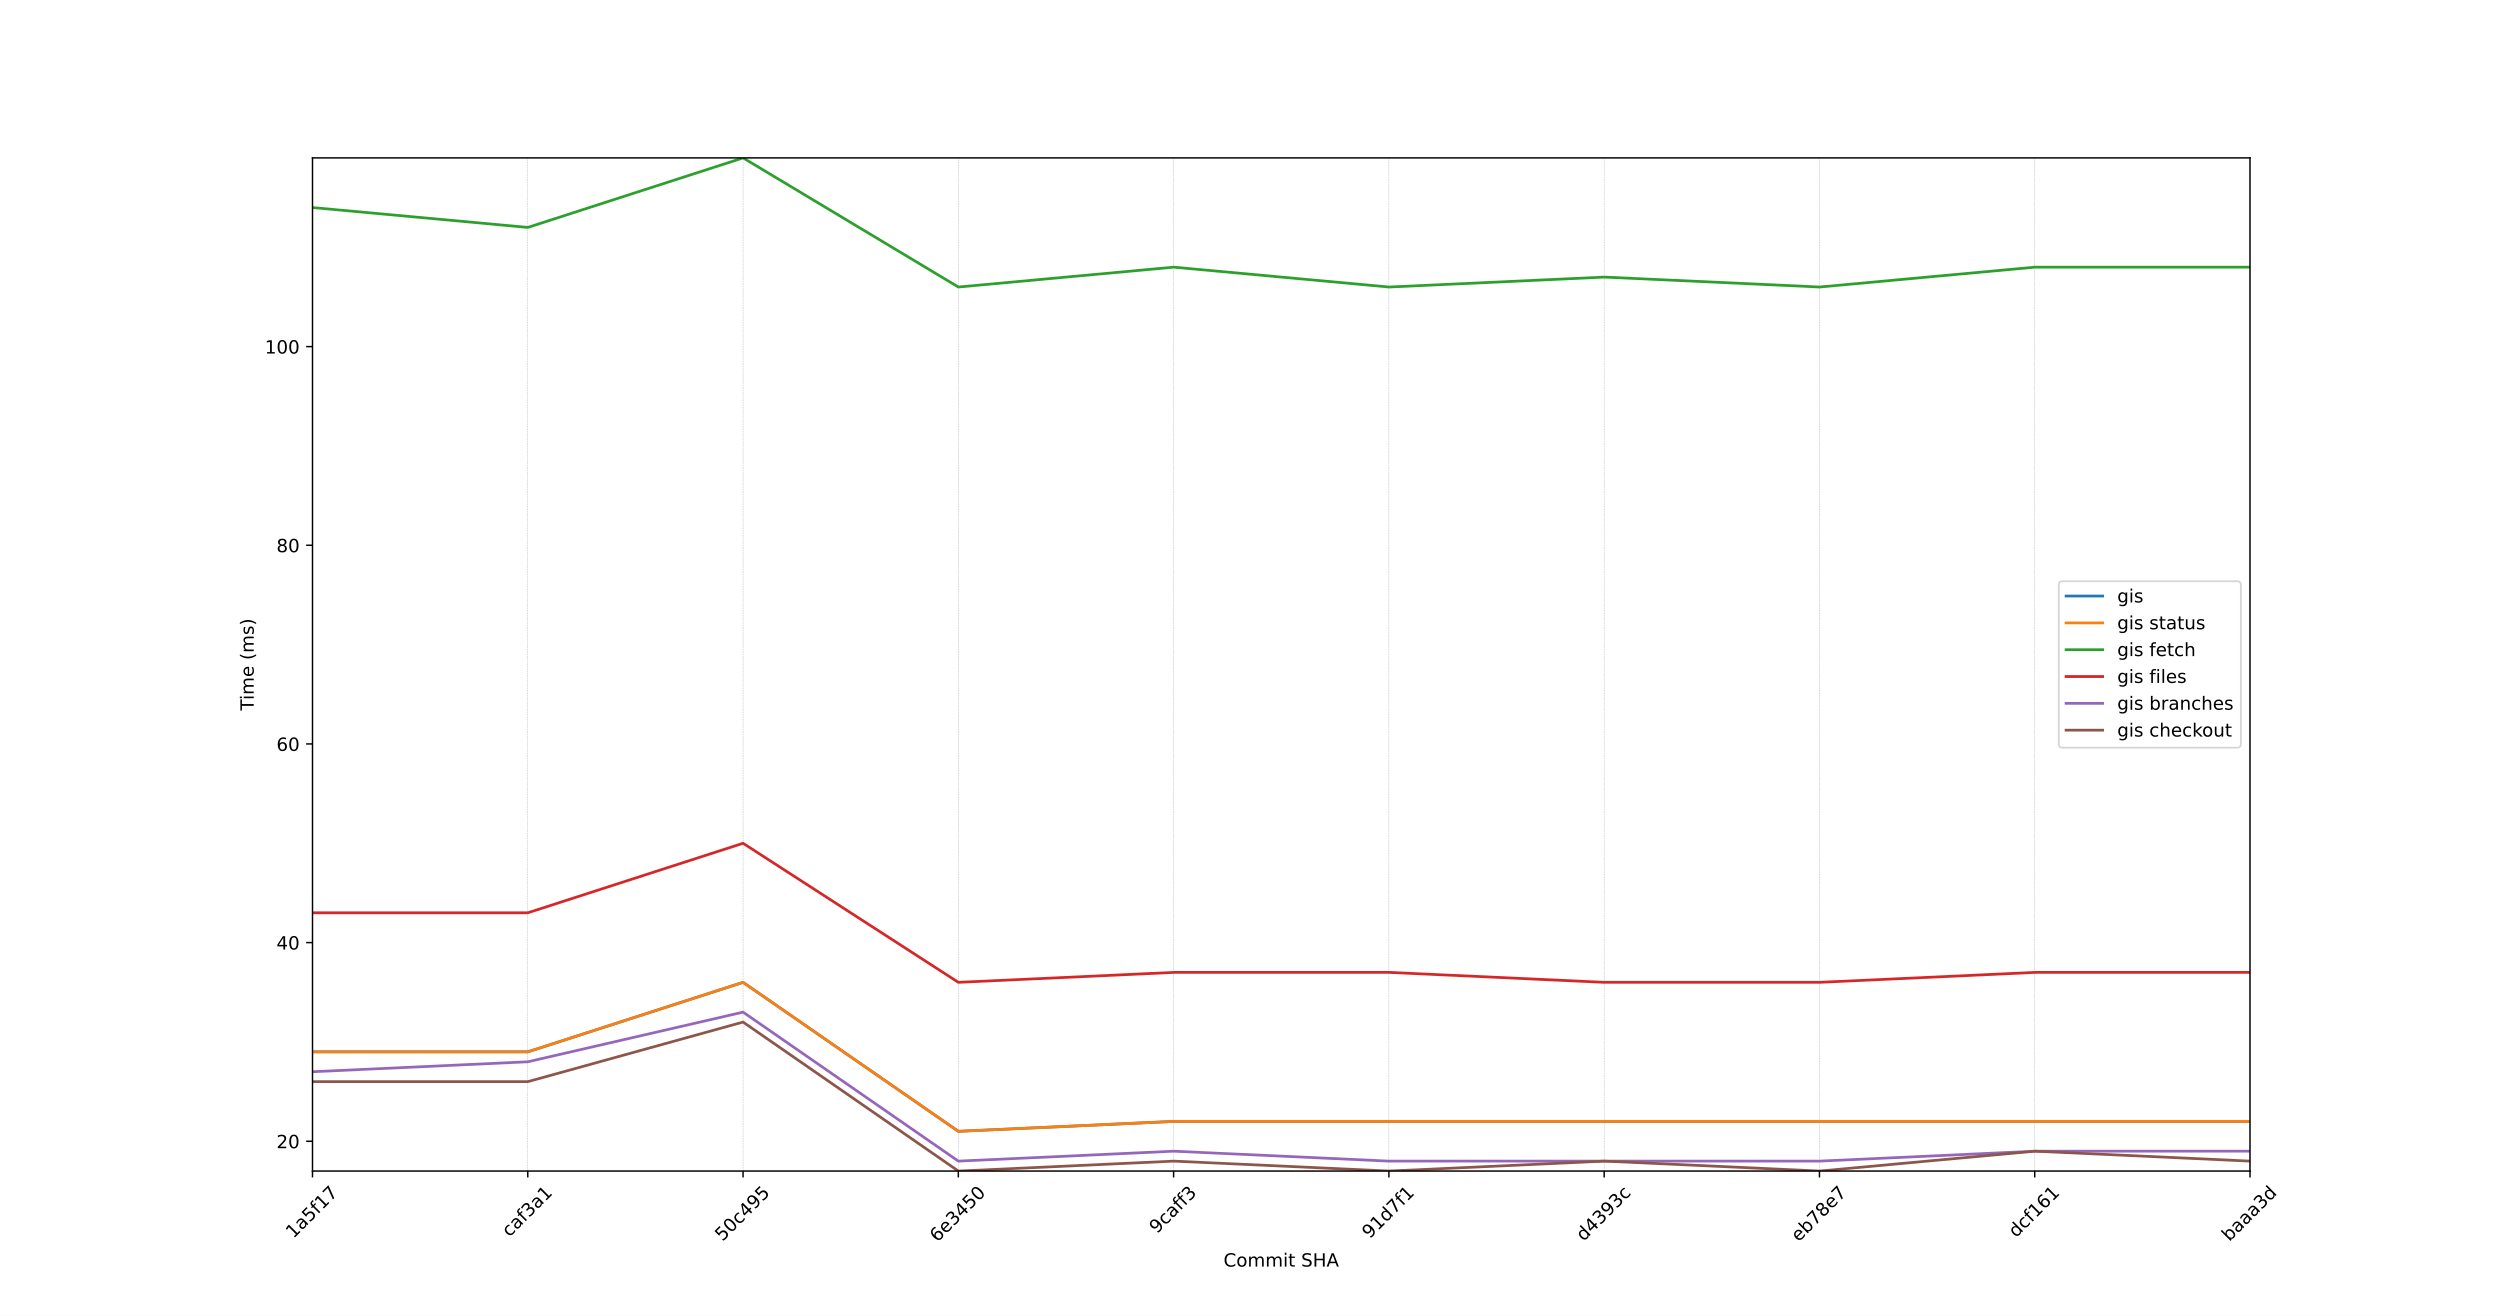
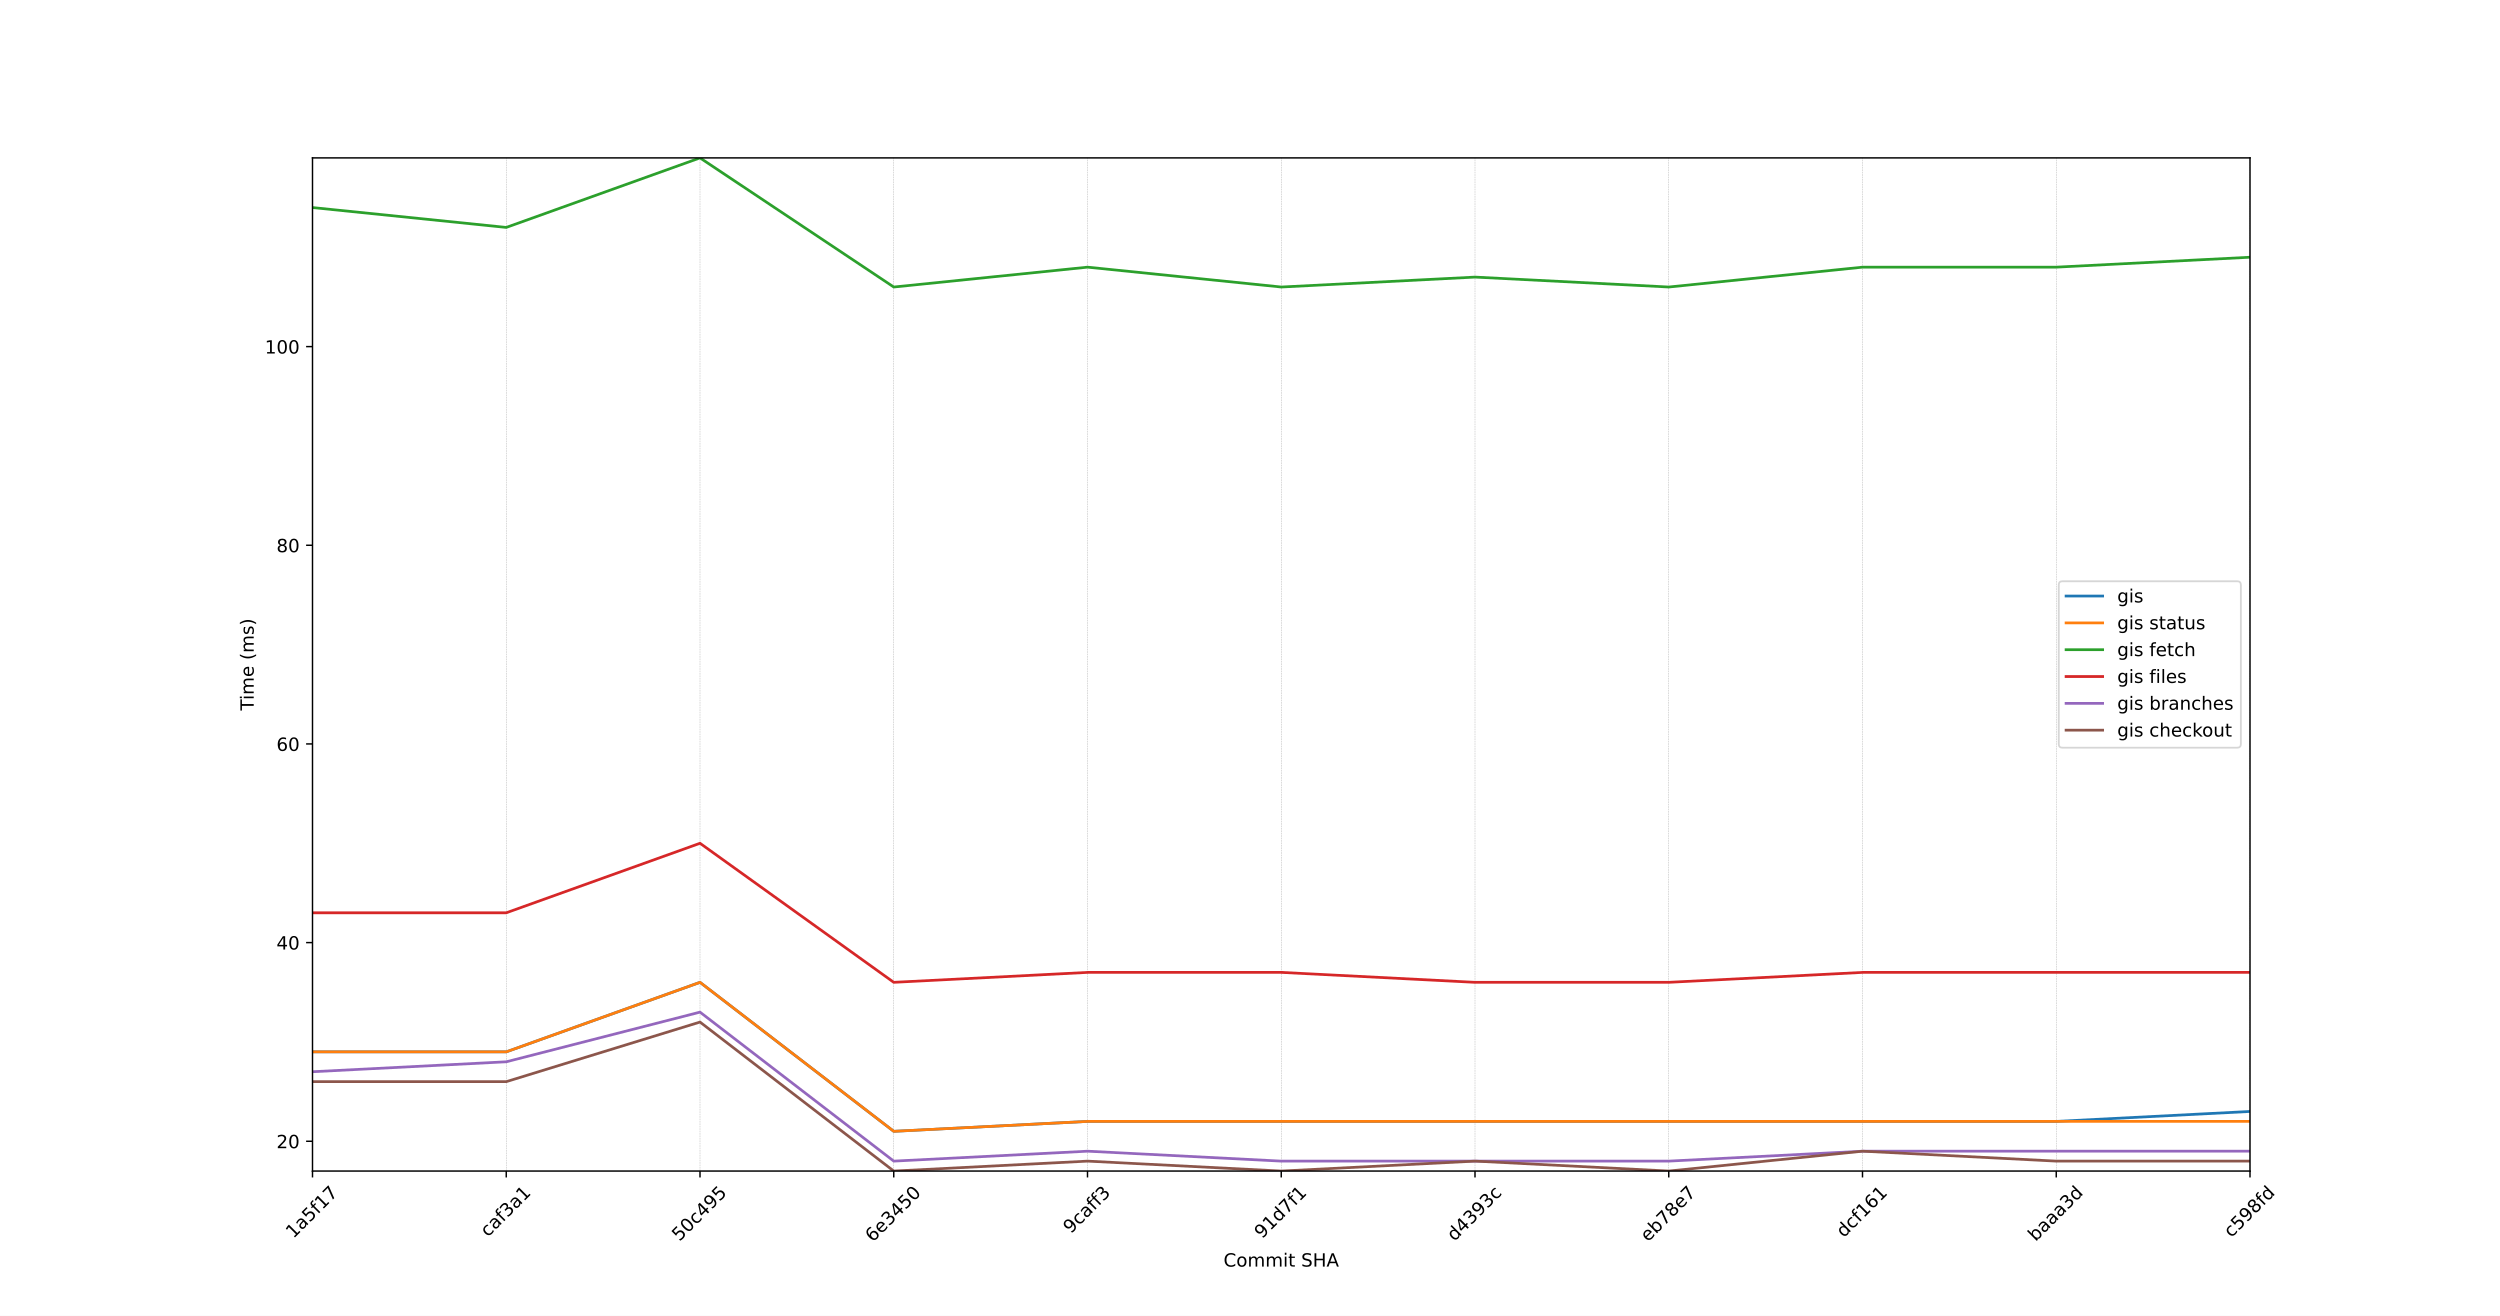
<svg xmlns="http://www.w3.org/2000/svg" xmlns:xlink="http://www.w3.org/1999/xlink" width="1368pt" height="720pt" viewBox="0 0 1368 720" version="1.1">
  <defs>
    <style type="text/css">*{stroke-linejoin: round; stroke-linecap: butt}</style>
  </defs>
  <g id="figure_1">
    <g id="patch_1">
      <path d="M 0 720  L 1368 720  L 1368 0  L 0 0  z " style="fill: #ffffff" />
    </g>
    <g id="axes_1">
      <g id="patch_2">
        <path d="M 171 640.8  L 1231.2 640.8  L 1231.2 86.4  L 171 86.4  z " style="fill: #ffffff" />
      </g>
      <g id="matplotlib.axis_1">
        <g id="xtick_1">
          <g id="line2d_1">
-             <path d="M 171 640.8  L 171 86.4  " clip-path="url(#p8297674d61)" style="fill: none; stroke-dasharray: 0.925,0.4; stroke-dashoffset: 0; stroke: #b0b0b0; stroke-width: 0.25" />
+             <path d="M 171 640.8  L 171 86.4  " clip-path="url(#p877824ccee)" style="fill: none; stroke-dasharray: 0.925,0.4; stroke-dashoffset: 0; stroke: #b0b0b0; stroke-width: 0.25" />
          </g>
          <g id="line2d_2">
            <defs>
-               <path id="m66f460de8a" d="M 0 0  L 0 3.5  " style="stroke: #000000; stroke-width: 0.8" />
-             </defs>
-             <g>
-               <use xlink:href="#m66f460de8a" x="171" y="640.8" style="stroke: #000000; stroke-width: 0.8" />
+               <path id="m6af2def7f5" d="M 0 0  L 0 3.5  " style="stroke: #000000; stroke-width: 0.8" />
+             </defs>
+             <g>
+               <use xlink:href="#m6af2def7f5" x="171" y="640.8" style="stroke: #000000; stroke-width: 0.8" />
            </g>
          </g>
          <g id="text_1">
            <g transform="translate(160.542 677.9913) rotate(-45) scale(0.1 -0.1)">
              <defs>
                <path id="DejaVuSans-31" d="M 794 531  L 1825 531  L 1825 4091  L 703 3866  L 703 4441  L 1819 4666  L 2450 4666  L 2450 531  L 3481 531  L 3481 0  L 794 0  L 794 531  z " transform="scale(0.015625)" />
                <path id="DejaVuSans-61" d="M 2194 1759  Q 1497 1759 1228 1600  Q 959 1441 959 1056  Q 959 750 1161 570  Q 1363 391 1709 391  Q 2188 391 2477 730  Q 2766 1069 2766 1631  L 2766 1759  L 2194 1759  z M 3341 1997  L 3341 0  L 2766 0  L 2766 531  Q 2569 213 2275 61  Q 1981 -91 1556 -91  Q 1019 -91 701 211  Q 384 513 384 1019  Q 384 1609 779 1909  Q 1175 2209 1959 2209  L 2766 2209  L 2766 2266  Q 2766 2663 2505 2880  Q 2244 3097 1772 3097  Q 1472 3097 1187 3025  Q 903 2953 641 2809  L 641 3341  Q 956 3463 1253 3523  Q 1550 3584 1831 3584  Q 2591 3584 2966 3190  Q 3341 2797 3341 1997  z " transform="scale(0.015625)" />
                <path id="DejaVuSans-35" d="M 691 4666  L 3169 4666  L 3169 4134  L 1269 4134  L 1269 2991  Q 1406 3038 1543 3061  Q 1681 3084 1819 3084  Q 2600 3084 3056 2656  Q 3513 2228 3513 1497  Q 3513 744 3044 326  Q 2575 -91 1722 -91  Q 1428 -91 1123 -41  Q 819 9 494 109  L 494 744  Q 775 591 1075 516  Q 1375 441 1709 441  Q 2250 441 2565 725  Q 2881 1009 2881 1497  Q 2881 1984 2565 2268  Q 2250 2553 1709 2553  Q 1456 2553 1204 2497  Q 953 2441 691 2322  L 691 4666  z " transform="scale(0.015625)" />
                <path id="DejaVuSans-66" d="M 2375 4863  L 2375 4384  L 1825 4384  Q 1516 4384 1395 4259  Q 1275 4134 1275 3809  L 1275 3500  L 2222 3500  L 2222 3053  L 1275 3053  L 1275 0  L 697 0  L 697 3053  L 147 3053  L 147 3500  L 697 3500  L 697 3744  Q 697 4328 969 4595  Q 1241 4863 1831 4863  L 2375 4863  z " transform="scale(0.015625)" />
                <path id="DejaVuSans-37" d="M 525 4666  L 3525 4666  L 3525 4397  L 1831 0  L 1172 0  L 2766 4134  L 525 4134  L 525 4666  z " transform="scale(0.015625)" />
              </defs>
              <use xlink:href="#DejaVuSans-31" />
              <use xlink:href="#DejaVuSans-61" x="63.623" />
              <use xlink:href="#DejaVuSans-35" x="124.902" />
              <use xlink:href="#DejaVuSans-66" x="188.525" />
              <use xlink:href="#DejaVuSans-31" x="223.73" />
              <use xlink:href="#DejaVuSans-37" x="287.354" />
            </g>
          </g>
        </g>
        <g id="xtick_2">
          <g id="line2d_3">
-             <path d="M 288.8 640.8  L 288.8 86.4  " clip-path="url(#p8297674d61)" style="fill: none; stroke-dasharray: 0.925,0.4; stroke-dashoffset: 0; stroke: #b0b0b0; stroke-width: 0.25" />
+             <path d="M 277.02 640.8  L 277.02 86.4  " clip-path="url(#p877824ccee)" style="fill: none; stroke-dasharray: 0.925,0.4; stroke-dashoffset: 0; stroke: #b0b0b0; stroke-width: 0.25" />
          </g>
          <g id="line2d_4">
            <g>
-               <use xlink:href="#m66f460de8a" x="288.8" y="640.8" style="stroke: #000000; stroke-width: 0.8" />
+               <use xlink:href="#m6af2def7f5" x="277.02" y="640.8" style="stroke: #000000; stroke-width: 0.8" />
            </g>
          </g>
          <g id="text_2">
-             <g transform="translate(278.7304 677.2145) rotate(-45) scale(0.1 -0.1)">
+             <g transform="translate(266.9504 677.2145) rotate(-45) scale(0.1 -0.1)">
              <defs>
                <path id="DejaVuSans-63" d="M 3122 3366  L 3122 2828  Q 2878 2963 2633 3030  Q 2388 3097 2138 3097  Q 1578 3097 1268 2742  Q 959 2388 959 1747  Q 959 1106 1268 751  Q 1578 397 2138 397  Q 2388 397 2633 464  Q 2878 531 3122 666  L 3122 134  Q 2881 22 2623 -34  Q 2366 -91 2075 -91  Q 1284 -91 818 406  Q 353 903 353 1747  Q 353 2603 823 3093  Q 1294 3584 2113 3584  Q 2378 3584 2631 3529  Q 2884 3475 3122 3366  z " transform="scale(0.015625)" />
                <path id="DejaVuSans-33" d="M 2597 2516  Q 3050 2419 3304 2112  Q 3559 1806 3559 1356  Q 3559 666 3084 287  Q 2609 -91 1734 -91  Q 1441 -91 1130 -33  Q 819 25 488 141  L 488 750  Q 750 597 1062 519  Q 1375 441 1716 441  Q 2309 441 2620 675  Q 2931 909 2931 1356  Q 2931 1769 2642 2001  Q 2353 2234 1838 2234  L 1294 2234  L 1294 2753  L 1863 2753  Q 2328 2753 2575 2939  Q 2822 3125 2822 3475  Q 2822 3834 2567 4026  Q 2313 4219 1838 4219  Q 1578 4219 1281 4162  Q 984 4106 628 3988  L 628 4550  Q 988 4650 1302 4700  Q 1616 4750 1894 4750  Q 2613 4750 3031 4423  Q 3450 4097 3450 3541  Q 3450 3153 3228 2886  Q 3006 2619 2597 2516  z " transform="scale(0.015625)" />
              </defs>
              <use xlink:href="#DejaVuSans-63" />
              <use xlink:href="#DejaVuSans-61" x="54.98" />
              <use xlink:href="#DejaVuSans-66" x="116.26" />
              <use xlink:href="#DejaVuSans-33" x="151.465" />
              <use xlink:href="#DejaVuSans-61" x="215.088" />
              <use xlink:href="#DejaVuSans-31" x="276.367" />
            </g>
          </g>
        </g>
        <g id="xtick_3">
          <g id="line2d_5">
-             <path d="M 406.6 640.8  L 406.6 86.4  " clip-path="url(#p8297674d61)" style="fill: none; stroke-dasharray: 0.925,0.4; stroke-dashoffset: 0; stroke: #b0b0b0; stroke-width: 0.25" />
+             <path d="M 383.04 640.8  L 383.04 86.4  " clip-path="url(#p877824ccee)" style="fill: none; stroke-dasharray: 0.925,0.4; stroke-dashoffset: 0; stroke: #b0b0b0; stroke-width: 0.25" />
          </g>
          <g id="line2d_6">
            <g>
-               <use xlink:href="#m66f460de8a" x="406.6" y="640.8" style="stroke: #000000; stroke-width: 0.8" />
+               <use xlink:href="#m6af2def7f5" x="383.04" y="640.8" style="stroke: #000000; stroke-width: 0.8" />
            </g>
          </g>
          <g id="text_3">
-             <g transform="translate(395.3598 679.5557) rotate(-45) scale(0.1 -0.1)">
+             <g transform="translate(371.7998 679.5557) rotate(-45) scale(0.1 -0.1)">
              <defs>
                <path id="DejaVuSans-30" d="M 2034 4250  Q 1547 4250 1301 3770  Q 1056 3291 1056 2328  Q 1056 1369 1301 889  Q 1547 409 2034 409  Q 2525 409 2770 889  Q 3016 1369 3016 2328  Q 3016 3291 2770 3770  Q 2525 4250 2034 4250  z M 2034 4750  Q 2819 4750 3233 4129  Q 3647 3509 3647 2328  Q 3647 1150 3233 529  Q 2819 -91 2034 -91  Q 1250 -91 836 529  Q 422 1150 422 2328  Q 422 3509 836 4129  Q 1250 4750 2034 4750  z " transform="scale(0.015625)" />
                <path id="DejaVuSans-34" d="M 2419 4116  L 825 1625  L 2419 1625  L 2419 4116  z M 2253 4666  L 3047 4666  L 3047 1625  L 3713 1625  L 3713 1100  L 3047 1100  L 3047 0  L 2419 0  L 2419 1100  L 313 1100  L 313 1709  L 2253 4666  z " transform="scale(0.015625)" />
                <path id="DejaVuSans-39" d="M 703 97  L 703 672  Q 941 559 1184 500  Q 1428 441 1663 441  Q 2288 441 2617 861  Q 2947 1281 2994 2138  Q 2813 1869 2534 1725  Q 2256 1581 1919 1581  Q 1219 1581 811 2004  Q 403 2428 403 3163  Q 403 3881 828 4315  Q 1253 4750 1959 4750  Q 2769 4750 3195 4129  Q 3622 3509 3622 2328  Q 3622 1225 3098 567  Q 2575 -91 1691 -91  Q 1453 -91 1209 -44  Q 966 3 703 97  z M 1959 2075  Q 2384 2075 2632 2365  Q 2881 2656 2881 3163  Q 2881 3666 2632 3958  Q 2384 4250 1959 4250  Q 1534 4250 1286 3958  Q 1038 3666 1038 3163  Q 1038 2656 1286 2365  Q 1534 2075 1959 2075  z " transform="scale(0.015625)" />
              </defs>
              <use xlink:href="#DejaVuSans-35" />
              <use xlink:href="#DejaVuSans-30" x="63.623" />
              <use xlink:href="#DejaVuSans-63" x="127.246" />
              <use xlink:href="#DejaVuSans-34" x="182.227" />
              <use xlink:href="#DejaVuSans-39" x="245.85" />
              <use xlink:href="#DejaVuSans-35" x="309.473" />
            </g>
          </g>
        </g>
        <g id="xtick_4">
          <g id="line2d_7">
-             <path d="M 524.4 640.8  L 524.4 86.4  " clip-path="url(#p8297674d61)" style="fill: none; stroke-dasharray: 0.925,0.4; stroke-dashoffset: 0; stroke: #b0b0b0; stroke-width: 0.25" />
+             <path d="M 489.06 640.8  L 489.06 86.4  " clip-path="url(#p877824ccee)" style="fill: none; stroke-dasharray: 0.925,0.4; stroke-dashoffset: 0; stroke: #b0b0b0; stroke-width: 0.25" />
          </g>
          <g id="line2d_8">
            <g>
-               <use xlink:href="#m66f460de8a" x="524.4" y="640.8" style="stroke: #000000; stroke-width: 0.8" />
+               <use xlink:href="#m6af2def7f5" x="489.06" y="640.8" style="stroke: #000000; stroke-width: 0.8" />
            </g>
          </g>
          <g id="text_4">
-             <g transform="translate(512.9283 680.0187) rotate(-45) scale(0.1 -0.1)">
+             <g transform="translate(477.5883 680.0187) rotate(-45) scale(0.1 -0.1)">
              <defs>
                <path id="DejaVuSans-36" d="M 2113 2584  Q 1688 2584 1439 2293  Q 1191 2003 1191 1497  Q 1191 994 1439 701  Q 1688 409 2113 409  Q 2538 409 2786 701  Q 3034 994 3034 1497  Q 3034 2003 2786 2293  Q 2538 2584 2113 2584  z M 3366 4563  L 3366 3988  Q 3128 4100 2886 4159  Q 2644 4219 2406 4219  Q 1781 4219 1451 3797  Q 1122 3375 1075 2522  Q 1259 2794 1537 2939  Q 1816 3084 2150 3084  Q 2853 3084 3261 2657  Q 3669 2231 3669 1497  Q 3669 778 3244 343  Q 2819 -91 2113 -91  Q 1303 -91 875 529  Q 447 1150 447 2328  Q 447 3434 972 4092  Q 1497 4750 2381 4750  Q 2619 4750 2861 4703  Q 3103 4656 3366 4563  z " transform="scale(0.015625)" />
                <path id="DejaVuSans-65" d="M 3597 1894  L 3597 1613  L 953 1613  Q 991 1019 1311 708  Q 1631 397 2203 397  Q 2534 397 2845 478  Q 3156 559 3463 722  L 3463 178  Q 3153 47 2828 -22  Q 2503 -91 2169 -91  Q 1331 -91 842 396  Q 353 884 353 1716  Q 353 2575 817 3079  Q 1281 3584 2069 3584  Q 2775 3584 3186 3129  Q 3597 2675 3597 1894  z M 3022 2063  Q 3016 2534 2758 2815  Q 2500 3097 2075 3097  Q 1594 3097 1305 2825  Q 1016 2553 972 2059  L 3022 2063  z " transform="scale(0.015625)" />
              </defs>
              <use xlink:href="#DejaVuSans-36" />
              <use xlink:href="#DejaVuSans-65" x="63.623" />
              <use xlink:href="#DejaVuSans-33" x="125.146" />
              <use xlink:href="#DejaVuSans-34" x="188.77" />
              <use xlink:href="#DejaVuSans-35" x="252.393" />
              <use xlink:href="#DejaVuSans-30" x="316.016" />
            </g>
          </g>
        </g>
        <g id="xtick_5">
          <g id="line2d_9">
-             <path d="M 642.2 640.8  L 642.2 86.4  " clip-path="url(#p8297674d61)" style="fill: none; stroke-dasharray: 0.925,0.4; stroke-dashoffset: 0; stroke: #b0b0b0; stroke-width: 0.25" />
+             <path d="M 595.08 640.8  L 595.08 86.4  " clip-path="url(#p877824ccee)" style="fill: none; stroke-dasharray: 0.925,0.4; stroke-dashoffset: 0; stroke: #b0b0b0; stroke-width: 0.25" />
          </g>
          <g id="line2d_10">
            <g>
-               <use xlink:href="#m66f460de8a" x="642.2" y="640.8" style="stroke: #000000; stroke-width: 0.8" />
+               <use xlink:href="#m6af2def7f5" x="595.08" y="640.8" style="stroke: #000000; stroke-width: 0.8" />
            </g>
          </g>
          <g id="text_5">
-             <g transform="translate(633.0524 675.3705) rotate(-45) scale(0.1 -0.1)">
+             <g transform="translate(585.9324 675.3705) rotate(-45) scale(0.1 -0.1)">
              <use xlink:href="#DejaVuSans-39" />
              <use xlink:href="#DejaVuSans-63" x="63.623" />
              <use xlink:href="#DejaVuSans-61" x="118.604" />
              <use xlink:href="#DejaVuSans-66" x="179.883" />
              <use xlink:href="#DejaVuSans-66" x="215.088" />
              <use xlink:href="#DejaVuSans-33" x="250.293" />
            </g>
          </g>
        </g>
        <g id="xtick_6">
          <g id="line2d_11">
-             <path d="M 760 640.8  L 760 86.4  " clip-path="url(#p8297674d61)" style="fill: none; stroke-dasharray: 0.925,0.4; stroke-dashoffset: 0; stroke: #b0b0b0; stroke-width: 0.25" />
+             <path d="M 701.1 640.8  L 701.1 86.4  " clip-path="url(#p877824ccee)" style="fill: none; stroke-dasharray: 0.925,0.4; stroke-dashoffset: 0; stroke: #b0b0b0; stroke-width: 0.25" />
          </g>
          <g id="line2d_12">
            <g>
-               <use xlink:href="#m66f460de8a" x="760" y="640.8" style="stroke: #000000; stroke-width: 0.8" />
+               <use xlink:href="#m6af2def7f5" x="701.1" y="640.8" style="stroke: #000000; stroke-width: 0.8" />
            </g>
          </g>
          <g id="text_6">
-             <g transform="translate(749.4641 678.147) rotate(-45) scale(0.1 -0.1)">
+             <g transform="translate(690.5641 678.147) rotate(-45) scale(0.1 -0.1)">
              <defs>
                <path id="DejaVuSans-64" d="M 2906 2969  L 2906 4863  L 3481 4863  L 3481 0  L 2906 0  L 2906 525  Q 2725 213 2448 61  Q 2172 -91 1784 -91  Q 1150 -91 751 415  Q 353 922 353 1747  Q 353 2572 751 3078  Q 1150 3584 1784 3584  Q 2172 3584 2448 3432  Q 2725 3281 2906 2969  z M 947 1747  Q 947 1113 1208 752  Q 1469 391 1925 391  Q 2381 391 2643 752  Q 2906 1113 2906 1747  Q 2906 2381 2643 2742  Q 2381 3103 1925 3103  Q 1469 3103 1208 2742  Q 947 2381 947 1747  z " transform="scale(0.015625)" />
              </defs>
              <use xlink:href="#DejaVuSans-39" />
              <use xlink:href="#DejaVuSans-31" x="63.623" />
              <use xlink:href="#DejaVuSans-64" x="127.246" />
              <use xlink:href="#DejaVuSans-37" x="190.723" />
              <use xlink:href="#DejaVuSans-66" x="254.346" />
              <use xlink:href="#DejaVuSans-31" x="289.551" />
            </g>
          </g>
        </g>
        <g id="xtick_7">
          <g id="line2d_13">
-             <path d="M 877.8 640.8  L 877.8 86.4  " clip-path="url(#p8297674d61)" style="fill: none; stroke-dasharray: 0.925,0.4; stroke-dashoffset: 0; stroke: #b0b0b0; stroke-width: 0.25" />
+             <path d="M 807.12 640.8  L 807.12 86.4  " clip-path="url(#p877824ccee)" style="fill: none; stroke-dasharray: 0.925,0.4; stroke-dashoffset: 0; stroke: #b0b0b0; stroke-width: 0.25" />
          </g>
          <g id="line2d_14">
            <g>
-               <use xlink:href="#m66f460de8a" x="877.8" y="640.8" style="stroke: #000000; stroke-width: 0.8" />
+               <use xlink:href="#m6af2def7f5" x="807.12" y="640.8" style="stroke: #000000; stroke-width: 0.8" />
            </g>
          </g>
          <g id="text_7">
-             <g transform="translate(866.5647 679.5458) rotate(-45) scale(0.1 -0.1)">
+             <g transform="translate(795.8847 679.5458) rotate(-45) scale(0.1 -0.1)">
              <use xlink:href="#DejaVuSans-64" />
              <use xlink:href="#DejaVuSans-34" x="63.477" />
              <use xlink:href="#DejaVuSans-33" x="127.1" />
              <use xlink:href="#DejaVuSans-39" x="190.723" />
              <use xlink:href="#DejaVuSans-33" x="254.346" />
              <use xlink:href="#DejaVuSans-63" x="317.969" />
            </g>
          </g>
        </g>
        <g id="xtick_8">
          <g id="line2d_15">
-             <path d="M 995.6 640.8  L 995.6 86.4  " clip-path="url(#p8297674d61)" style="fill: none; stroke-dasharray: 0.925,0.4; stroke-dashoffset: 0; stroke: #b0b0b0; stroke-width: 0.25" />
+             <path d="M 913.14 640.8  L 913.14 86.4  " clip-path="url(#p877824ccee)" style="fill: none; stroke-dasharray: 0.925,0.4; stroke-dashoffset: 0; stroke: #b0b0b0; stroke-width: 0.25" />
          </g>
          <g id="line2d_16">
            <g>
-               <use xlink:href="#m66f460de8a" x="995.6" y="640.8" style="stroke: #000000; stroke-width: 0.8" />
+               <use xlink:href="#m6af2def7f5" x="913.14" y="640.8" style="stroke: #000000; stroke-width: 0.8" />
            </g>
          </g>
          <g id="text_8">
-             <g transform="translate(984.2073 679.8607) rotate(-45) scale(0.1 -0.1)">
+             <g transform="translate(901.7473 679.8607) rotate(-45) scale(0.1 -0.1)">
              <defs>
                <path id="DejaVuSans-62" d="M 3116 1747  Q 3116 2381 2855 2742  Q 2594 3103 2138 3103  Q 1681 3103 1420 2742  Q 1159 2381 1159 1747  Q 1159 1113 1420 752  Q 1681 391 2138 391  Q 2594 391 2855 752  Q 3116 1113 3116 1747  z M 1159 2969  Q 1341 3281 1617 3432  Q 1894 3584 2278 3584  Q 2916 3584 3314 3078  Q 3713 2572 3713 1747  Q 3713 922 3314 415  Q 2916 -91 2278 -91  Q 1894 -91 1617 61  Q 1341 213 1159 525  L 1159 0  L 581 0  L 581 4863  L 1159 4863  L 1159 2969  z " transform="scale(0.015625)" />
                <path id="DejaVuSans-38" d="M 2034 2216  Q 1584 2216 1326 1975  Q 1069 1734 1069 1313  Q 1069 891 1326 650  Q 1584 409 2034 409  Q 2484 409 2743 651  Q 3003 894 3003 1313  Q 3003 1734 2745 1975  Q 2488 2216 2034 2216  z M 1403 2484  Q 997 2584 770 2862  Q 544 3141 544 3541  Q 544 4100 942 4425  Q 1341 4750 2034 4750  Q 2731 4750 3128 4425  Q 3525 4100 3525 3541  Q 3525 3141 3298 2862  Q 3072 2584 2669 2484  Q 3125 2378 3379 2068  Q 3634 1759 3634 1313  Q 3634 634 3220 271  Q 2806 -91 2034 -91  Q 1263 -91 848 271  Q 434 634 434 1313  Q 434 1759 690 2068  Q 947 2378 1403 2484  z M 1172 3481  Q 1172 3119 1398 2916  Q 1625 2713 2034 2713  Q 2441 2713 2670 2916  Q 2900 3119 2900 3481  Q 2900 3844 2670 4047  Q 2441 4250 2034 4250  Q 1625 4250 1398 4047  Q 1172 3844 1172 3481  z " transform="scale(0.015625)" />
              </defs>
              <use xlink:href="#DejaVuSans-65" />
              <use xlink:href="#DejaVuSans-62" x="61.523" />
              <use xlink:href="#DejaVuSans-37" x="125" />
              <use xlink:href="#DejaVuSans-38" x="188.623" />
              <use xlink:href="#DejaVuSans-65" x="252.246" />
              <use xlink:href="#DejaVuSans-37" x="313.77" />
            </g>
          </g>
        </g>
        <g id="xtick_9">
          <g id="line2d_17">
-             <path d="M 1113.4 640.8  L 1113.4 86.4  " clip-path="url(#p8297674d61)" style="fill: none; stroke-dasharray: 0.925,0.4; stroke-dashoffset: 0; stroke: #b0b0b0; stroke-width: 0.25" />
+             <path d="M 1019.16 640.8  L 1019.16 86.4  " clip-path="url(#p877824ccee)" style="fill: none; stroke-dasharray: 0.925,0.4; stroke-dashoffset: 0; stroke: #b0b0b0; stroke-width: 0.25" />
          </g>
          <g id="line2d_18">
            <g>
-               <use xlink:href="#m66f460de8a" x="1113.4" y="640.8" style="stroke: #000000; stroke-width: 0.8" />
+               <use xlink:href="#m6af2def7f5" x="1019.16" y="640.8" style="stroke: #000000; stroke-width: 0.8" />
            </g>
          </g>
          <g id="text_9">
-             <g transform="translate(1103.17 677.5361) rotate(-45) scale(0.1 -0.1)">
+             <g transform="translate(1008.93 677.5361) rotate(-45) scale(0.1 -0.1)">
              <use xlink:href="#DejaVuSans-64" />
              <use xlink:href="#DejaVuSans-63" x="63.477" />
              <use xlink:href="#DejaVuSans-66" x="118.457" />
              <use xlink:href="#DejaVuSans-31" x="153.662" />
              <use xlink:href="#DejaVuSans-36" x="217.285" />
              <use xlink:href="#DejaVuSans-31" x="280.908" />
            </g>
          </g>
        </g>
        <g id="xtick_10">
          <g id="line2d_19">
-             <path d="M 1231.2 640.8  L 1231.2 86.4  " clip-path="url(#p8297674d61)" style="fill: none; stroke-dasharray: 0.925,0.4; stroke-dashoffset: 0; stroke: #b0b0b0; stroke-width: 0.25" />
+             <path d="M 1125.18 640.8  L 1125.18 86.4  " clip-path="url(#p877824ccee)" style="fill: none; stroke-dasharray: 0.925,0.4; stroke-dashoffset: 0; stroke: #b0b0b0; stroke-width: 0.25" />
          </g>
          <g id="line2d_20">
            <g>
-               <use xlink:href="#m66f460de8a" x="1231.2" y="640.8" style="stroke: #000000; stroke-width: 0.8" />
+               <use xlink:href="#m6af2def7f5" x="1125.18" y="640.8" style="stroke: #000000; stroke-width: 0.8" />
            </g>
          </g>
          <g id="text_10">
-             <g transform="translate(1219.913 679.6496) rotate(-45) scale(0.1 -0.1)">
+             <g transform="translate(1113.893 679.6496) rotate(-45) scale(0.1 -0.1)">
              <use xlink:href="#DejaVuSans-62" />
              <use xlink:href="#DejaVuSans-61" x="63.477" />
              <use xlink:href="#DejaVuSans-61" x="124.756" />
              <use xlink:href="#DejaVuSans-61" x="186.035" />
              <use xlink:href="#DejaVuSans-33" x="247.314" />
              <use xlink:href="#DejaVuSans-64" x="310.938" />
            </g>
          </g>
        </g>
-         <g id="text_11">
+         <g id="xtick_11">
+           <g id="line2d_21">
+             <path d="M 1231.2 640.8  L 1231.2 86.4  " clip-path="url(#p877824ccee)" style="fill: none; stroke-dasharray: 0.925,0.4; stroke-dashoffset: 0; stroke: #b0b0b0; stroke-width: 0.25" />
+           </g>
+           <g id="line2d_22">
+             <g>
+               <use xlink:href="#m6af2def7f5" x="1231.2" y="640.8" style="stroke: #000000; stroke-width: 0.8" />
+             </g>
+           </g>
+           <g id="text_11">
+             <g transform="translate(1220.97 677.5361) rotate(-45) scale(0.1 -0.1)">
+               <use xlink:href="#DejaVuSans-63" />
+               <use xlink:href="#DejaVuSans-35" x="54.98" />
+               <use xlink:href="#DejaVuSans-39" x="118.604" />
+               <use xlink:href="#DejaVuSans-38" x="182.227" />
+               <use xlink:href="#DejaVuSans-66" x="245.85" />
+               <use xlink:href="#DejaVuSans-64" x="281.055" />
+             </g>
+           </g>
+         </g>
+         <g id="text_12">
          <g transform="translate(669.5156 693.0877) scale(0.1 -0.1)">
            <defs>
              <path id="DejaVuSans-43" d="M 4122 4306  L 4122 3641  Q 3803 3938 3442 4084  Q 3081 4231 2675 4231  Q 1875 4231 1450 3742  Q 1025 3253 1025 2328  Q 1025 1406 1450 917  Q 1875 428 2675 428  Q 3081 428 3442 575  Q 3803 722 4122 1019  L 4122 359  Q 3791 134 3420 21  Q 3050 -91 2638 -91  Q 1578 -91 968 557  Q 359 1206 359 2328  Q 359 3453 968 4101  Q 1578 4750 2638 4750  Q 3056 4750 3426 4639  Q 3797 4528 4122 4306  z " transform="scale(0.015625)" />
              <path id="DejaVuSans-6f" d="M 1959 3097  Q 1497 3097 1228 2736  Q 959 2375 959 1747  Q 959 1119 1226 758  Q 1494 397 1959 397  Q 2419 397 2687 759  Q 2956 1122 2956 1747  Q 2956 2369 2687 2733  Q 2419 3097 1959 3097  z M 1959 3584  Q 2709 3584 3137 3096  Q 3566 2609 3566 1747  Q 3566 888 3137 398  Q 2709 -91 1959 -91  Q 1206 -91 779 398  Q 353 888 353 1747  Q 353 2609 779 3096  Q 1206 3584 1959 3584  z " transform="scale(0.015625)" />
              <path id="DejaVuSans-6d" d="M 3328 2828  Q 3544 3216 3844 3400  Q 4144 3584 4550 3584  Q 5097 3584 5394 3201  Q 5691 2819 5691 2113  L 5691 0  L 5113 0  L 5113 2094  Q 5113 2597 4934 2840  Q 4756 3084 4391 3084  Q 3944 3084 3684 2787  Q 3425 2491 3425 1978  L 3425 0  L 2847 0  L 2847 2094  Q 2847 2600 2669 2842  Q 2491 3084 2119 3084  Q 1678 3084 1418 2786  Q 1159 2488 1159 1978  L 1159 0  L 581 0  L 581 3500  L 1159 3500  L 1159 2956  Q 1356 3278 1631 3431  Q 1906 3584 2284 3584  Q 2666 3584 2933 3390  Q 3200 3197 3328 2828  z " transform="scale(0.015625)" />
              <path id="DejaVuSans-69" d="M 603 3500  L 1178 3500  L 1178 0  L 603 0  L 603 3500  z M 603 4863  L 1178 4863  L 1178 4134  L 603 4134  L 603 4863  z " transform="scale(0.015625)" />
              <path id="DejaVuSans-74" d="M 1172 4494  L 1172 3500  L 2356 3500  L 2356 3053  L 1172 3053  L 1172 1153  Q 1172 725 1289 603  Q 1406 481 1766 481  L 2356 481  L 2356 0  L 1766 0  Q 1100 0 847 248  Q 594 497 594 1153  L 594 3053  L 172 3053  L 172 3500  L 594 3500  L 594 4494  L 1172 4494  z " transform="scale(0.015625)" />
              <path id="DejaVuSans-20" transform="scale(0.015625)" />
              <path id="DejaVuSans-53" d="M 3425 4513  L 3425 3897  Q 3066 4069 2747 4153  Q 2428 4238 2131 4238  Q 1616 4238 1336 4038  Q 1056 3838 1056 3469  Q 1056 3159 1242 3001  Q 1428 2844 1947 2747  L 2328 2669  Q 3034 2534 3370 2195  Q 3706 1856 3706 1288  Q 3706 609 3251 259  Q 2797 -91 1919 -91  Q 1588 -91 1214 -16  Q 841 59 441 206  L 441 856  Q 825 641 1194 531  Q 1563 422 1919 422  Q 2459 422 2753 634  Q 3047 847 3047 1241  Q 3047 1584 2836 1778  Q 2625 1972 2144 2069  L 1759 2144  Q 1053 2284 737 2584  Q 422 2884 422 3419  Q 422 4038 858 4394  Q 1294 4750 2059 4750  Q 2388 4750 2728 4690  Q 3069 4631 3425 4513  z " transform="scale(0.015625)" />
              <path id="DejaVuSans-48" d="M 628 4666  L 1259 4666  L 1259 2753  L 3553 2753  L 3553 4666  L 4184 4666  L 4184 0  L 3553 0  L 3553 2222  L 1259 2222  L 1259 0  L 628 0  L 628 4666  z " transform="scale(0.015625)" />
              <path id="DejaVuSans-41" d="M 2188 4044  L 1331 1722  L 3047 1722  L 2188 4044  z M 1831 4666  L 2547 4666  L 4325 0  L 3669 0  L 3244 1197  L 1141 1197  L 716 0  L 50 0  L 1831 4666  z " transform="scale(0.015625)" />
            </defs>
            <use xlink:href="#DejaVuSans-43" />
            <use xlink:href="#DejaVuSans-6f" x="69.824" />
            <use xlink:href="#DejaVuSans-6d" x="131.006" />
            <use xlink:href="#DejaVuSans-6d" x="228.418" />
            <use xlink:href="#DejaVuSans-69" x="325.83" />
            <use xlink:href="#DejaVuSans-74" x="353.613" />
            <use xlink:href="#DejaVuSans-20" x="392.822" />
            <use xlink:href="#DejaVuSans-53" x="424.609" />
            <use xlink:href="#DejaVuSans-48" x="488.086" />
            <use xlink:href="#DejaVuSans-41" x="563.281" />
          </g>
        </g>
      </g>
      <g id="matplotlib.axis_2">
        <g id="ytick_1">
-           <g id="line2d_21">
-             <defs>
-               <path id="m1de1767d78" d="M 0 0  L -3.5 0  " style="stroke: #000000; stroke-width: 0.8" />
-             </defs>
-             <g>
-               <use xlink:href="#m1de1767d78" x="171" y="624.494" style="stroke: #000000; stroke-width: 0.8" />
-             </g>
-           </g>
-           <g id="text_12">
+           <g id="line2d_23">
+             <defs>
+               <path id="m453fbdaa95" d="M 0 0  L -3.5 0  " style="stroke: #000000; stroke-width: 0.8" />
+             </defs>
+             <g>
+               <use xlink:href="#m453fbdaa95" x="171" y="624.494" style="stroke: #000000; stroke-width: 0.8" />
+             </g>
+           </g>
+           <g id="text_13">
            <g transform="translate(151.275 628.2933) scale(0.1 -0.1)">
              <defs>
                <path id="DejaVuSans-32" d="M 1228 531  L 3431 531  L 3431 0  L 469 0  L 469 531  Q 828 903 1448 1529  Q 2069 2156 2228 2338  Q 2531 2678 2651 2914  Q 2772 3150 2772 3378  Q 2772 3750 2511 3984  Q 2250 4219 1831 4219  Q 1534 4219 1204 4116  Q 875 4013 500 3803  L 500 4441  Q 881 4594 1212 4672  Q 1544 4750 1819 4750  Q 2544 4750 2975 4387  Q 3406 4025 3406 3419  Q 3406 3131 3298 2873  Q 3191 2616 2906 2266  Q 2828 2175 2409 1742  Q 1991 1309 1228 531  z " transform="scale(0.015625)" />
              </defs>
              <use xlink:href="#DejaVuSans-32" />
              <use xlink:href="#DejaVuSans-30" x="63.623" />
            </g>
          </g>
        </g>
        <g id="ytick_2">
-           <g id="line2d_22">
-             <g>
-               <use xlink:href="#m1de1767d78" x="171" y="515.788" style="stroke: #000000; stroke-width: 0.8" />
-             </g>
-           </g>
-           <g id="text_13">
+           <g id="line2d_24">
+             <g>
+               <use xlink:href="#m453fbdaa95" x="171" y="515.788" style="stroke: #000000; stroke-width: 0.8" />
+             </g>
+           </g>
+           <g id="text_14">
            <g transform="translate(151.275 519.5875) scale(0.1 -0.1)">
              <use xlink:href="#DejaVuSans-34" />
              <use xlink:href="#DejaVuSans-30" x="63.623" />
            </g>
          </g>
        </g>
        <g id="ytick_3">
-           <g id="line2d_23">
-             <g>
-               <use xlink:href="#m1de1767d78" x="171" y="407.082" style="stroke: #000000; stroke-width: 0.8" />
-             </g>
-           </g>
-           <g id="text_14">
+           <g id="line2d_25">
+             <g>
+               <use xlink:href="#m453fbdaa95" x="171" y="407.082" style="stroke: #000000; stroke-width: 0.8" />
+             </g>
+           </g>
+           <g id="text_15">
            <g transform="translate(151.275 410.8816) scale(0.1 -0.1)">
              <use xlink:href="#DejaVuSans-36" />
              <use xlink:href="#DejaVuSans-30" x="63.623" />
            </g>
          </g>
        </g>
        <g id="ytick_4">
-           <g id="line2d_24">
-             <g>
-               <use xlink:href="#m1de1767d78" x="171" y="298.376" style="stroke: #000000; stroke-width: 0.8" />
-             </g>
-           </g>
-           <g id="text_15">
+           <g id="line2d_26">
+             <g>
+               <use xlink:href="#m453fbdaa95" x="171" y="298.376" style="stroke: #000000; stroke-width: 0.8" />
+             </g>
+           </g>
+           <g id="text_16">
            <g transform="translate(151.275 302.1757) scale(0.1 -0.1)">
              <use xlink:href="#DejaVuSans-38" />
              <use xlink:href="#DejaVuSans-30" x="63.623" />
            </g>
          </g>
        </g>
        <g id="ytick_5">
-           <g id="line2d_25">
-             <g>
-               <use xlink:href="#m1de1767d78" x="171" y="189.671" style="stroke: #000000; stroke-width: 0.8" />
-             </g>
-           </g>
-           <g id="text_16">
+           <g id="line2d_27">
+             <g>
+               <use xlink:href="#m453fbdaa95" x="171" y="189.671" style="stroke: #000000; stroke-width: 0.8" />
+             </g>
+           </g>
+           <g id="text_17">
            <g transform="translate(144.9125 193.4698) scale(0.1 -0.1)">
              <use xlink:href="#DejaVuSans-31" />
              <use xlink:href="#DejaVuSans-30" x="63.623" />
              <use xlink:href="#DejaVuSans-30" x="127.246" />
            </g>
          </g>
        </g>
-         <g id="text_17">
+         <g id="text_18">
          <g transform="translate(138.8328 388.7992) rotate(-90) scale(0.1 -0.1)">
            <defs>
              <path id="DejaVuSans-54" d="M -19 4666  L 3928 4666  L 3928 4134  L 2272 4134  L 2272 0  L 1638 0  L 1638 4134  L -19 4134  L -19 4666  z " transform="scale(0.015625)" />
              <path id="DejaVuSans-28" d="M 1984 4856  Q 1566 4138 1362 3434  Q 1159 2731 1159 2009  Q 1159 1288 1364 580  Q 1569 -128 1984 -844  L 1484 -844  Q 1016 -109 783 600  Q 550 1309 550 2009  Q 550 2706 781 3412  Q 1013 4119 1484 4856  L 1984 4856  z " transform="scale(0.015625)" />
              <path id="DejaVuSans-73" d="M 2834 3397  L 2834 2853  Q 2591 2978 2328 3040  Q 2066 3103 1784 3103  Q 1356 3103 1142 2972  Q 928 2841 928 2578  Q 928 2378 1081 2264  Q 1234 2150 1697 2047  L 1894 2003  Q 2506 1872 2764 1633  Q 3022 1394 3022 966  Q 3022 478 2636 193  Q 2250 -91 1575 -91  Q 1294 -91 989 -36  Q 684 19 347 128  L 347 722  Q 666 556 975 473  Q 1284 391 1588 391  Q 1994 391 2212 530  Q 2431 669 2431 922  Q 2431 1156 2273 1281  Q 2116 1406 1581 1522  L 1381 1569  Q 847 1681 609 1914  Q 372 2147 372 2553  Q 372 3047 722 3315  Q 1072 3584 1716 3584  Q 2034 3584 2315 3537  Q 2597 3491 2834 3397  z " transform="scale(0.015625)" />
              <path id="DejaVuSans-29" d="M 513 4856  L 1013 4856  Q 1481 4119 1714 3412  Q 1947 2706 1947 2009  Q 1947 1309 1714 600  Q 1481 -109 1013 -844  L 513 -844  Q 928 -128 1133 580  Q 1338 1288 1338 2009  Q 1338 2731 1133 3434  Q 928 4138 513 4856  z " transform="scale(0.015625)" />
            </defs>
            <use xlink:href="#DejaVuSans-54" />
            <use xlink:href="#DejaVuSans-69" x="57.959" />
            <use xlink:href="#DejaVuSans-6d" x="85.742" />
            <use xlink:href="#DejaVuSans-65" x="183.154" />
            <use xlink:href="#DejaVuSans-20" x="244.678" />
            <use xlink:href="#DejaVuSans-28" x="276.465" />
            <use xlink:href="#DejaVuSans-6d" x="315.479" />
            <use xlink:href="#DejaVuSans-73" x="412.891" />
            <use xlink:href="#DejaVuSans-29" x="464.99" />
          </g>
        </g>
      </g>
-       <g id="line2d_26">
-         <path d="M 171 575.576  L 288.8 575.576  L 406.6 537.529  L 524.4 619.059  L 642.2 613.624  L 760 613.624  L 877.8 613.624  L 995.6 613.624  L 1113.4 613.624  L 1231.2 613.624  " clip-path="url(#p8297674d61)" style="fill: none; stroke: #1f77b4; stroke-width: 1.5; stroke-linecap: square" />
-       </g>
-       <g id="line2d_27">
-         <path d="M 171 575.576  L 288.8 575.576  L 406.6 537.529  L 524.4 619.059  L 642.2 613.624  L 760 613.624  L 877.8 613.624  L 995.6 613.624  L 1113.4 613.624  L 1231.2 613.624  " clip-path="url(#p8297674d61)" style="fill: none; stroke: #ff7f0e; stroke-width: 1.5; stroke-linecap: square" />
-       </g>
      <g id="line2d_28">
-         <path d="M 171 113.576  L 288.8 124.447  L 406.6 86.4  L 524.4 157.059  L 642.2 146.188  L 760 157.059  L 877.8 151.624  L 995.6 157.059  L 1113.4 146.188  L 1231.2 146.188  " clip-path="url(#p8297674d61)" style="fill: none; stroke: #2ca02c; stroke-width: 1.5; stroke-linecap: square" />
+         <path d="M 171 575.576  L 277.02 575.576  L 383.04 537.529  L 489.06 619.059  L 595.08 613.624  L 701.1 613.624  L 807.12 613.624  L 913.14 613.624  L 1019.16 613.624  L 1125.18 613.624  L 1231.2 608.188  " clip-path="url(#p877824ccee)" style="fill: none; stroke: #1f77b4; stroke-width: 1.5; stroke-linecap: square" />
      </g>
      <g id="line2d_29">
-         <path d="M 171 499.482  L 288.8 499.482  L 406.6 461.435  L 524.4 537.529  L 642.2 532.094  L 760 532.094  L 877.8 537.529  L 995.6 537.529  L 1113.4 532.094  L 1231.2 532.094  " clip-path="url(#p8297674d61)" style="fill: none; stroke: #d62728; stroke-width: 1.5; stroke-linecap: square" />
+         <path d="M 171 575.576  L 277.02 575.576  L 383.04 537.529  L 489.06 619.059  L 595.08 613.624  L 701.1 613.624  L 807.12 613.624  L 913.14 613.624  L 1019.16 613.624  L 1125.18 613.624  L 1231.2 613.624  " clip-path="url(#p877824ccee)" style="fill: none; stroke: #ff7f0e; stroke-width: 1.5; stroke-linecap: square" />
      </g>
      <g id="line2d_30">
-         <path d="M 171 586.447  L 288.8 581.012  L 406.6 553.835  L 524.4 635.365  L 642.2 629.929  L 760 635.365  L 877.8 635.365  L 995.6 635.365  L 1113.4 629.929  L 1231.2 629.929  " clip-path="url(#p8297674d61)" style="fill: none; stroke: #9467bd; stroke-width: 1.5; stroke-linecap: square" />
+         <path d="M 171 113.576  L 277.02 124.447  L 383.04 86.4  L 489.06 157.059  L 595.08 146.188  L 701.1 157.059  L 807.12 151.624  L 913.14 157.059  L 1019.16 146.188  L 1125.18 146.188  L 1231.2 140.753  " clip-path="url(#p877824ccee)" style="fill: none; stroke: #2ca02c; stroke-width: 1.5; stroke-linecap: square" />
      </g>
      <g id="line2d_31">
-         <path d="M 171 591.882  L 288.8 591.882  L 406.6 559.271  L 524.4 640.8  L 642.2 635.365  L 760 640.8  L 877.8 635.365  L 995.6 640.8  L 1113.4 629.929  L 1231.2 635.365  " clip-path="url(#p8297674d61)" style="fill: none; stroke: #8c564b; stroke-width: 1.5; stroke-linecap: square" />
+         <path d="M 171 499.482  L 277.02 499.482  L 383.04 461.435  L 489.06 537.529  L 595.08 532.094  L 701.1 532.094  L 807.12 537.529  L 913.14 537.529  L 1019.16 532.094  L 1125.18 532.094  L 1231.2 532.094  " clip-path="url(#p877824ccee)" style="fill: none; stroke: #d62728; stroke-width: 1.5; stroke-linecap: square" />
+       </g>
+       <g id="line2d_32">
+         <path d="M 171 586.447  L 277.02 581.012  L 383.04 553.835  L 489.06 635.365  L 595.08 629.929  L 701.1 635.365  L 807.12 635.365  L 913.14 635.365  L 1019.16 629.929  L 1125.18 629.929  L 1231.2 629.929  " clip-path="url(#p877824ccee)" style="fill: none; stroke: #9467bd; stroke-width: 1.5; stroke-linecap: square" />
+       </g>
+       <g id="line2d_33">
+         <path d="M 171 591.882  L 277.02 591.882  L 383.04 559.271  L 489.06 640.8  L 595.08 635.365  L 701.1 640.8  L 807.12 635.365  L 913.14 640.8  L 1019.16 629.929  L 1125.18 635.365  L 1231.2 635.365  " clip-path="url(#p877824ccee)" style="fill: none; stroke: #8c564b; stroke-width: 1.5; stroke-linecap: square" />
      </g>
      <g id="patch_3">
        <path d="M 171 640.8  L 171 86.4  " style="fill: none; stroke: #000000; stroke-width: 0.8; stroke-linejoin: miter; stroke-linecap: square" />
      </g>
      <g id="patch_4">
        <path d="M 1231.2 640.8  L 1231.2 86.4  " style="fill: none; stroke: #000000; stroke-width: 0.8; stroke-linejoin: miter; stroke-linecap: square" />
      </g>
      <g id="patch_5">
        <path d="M 171 640.8  L 1231.2 640.8  " style="fill: none; stroke: #000000; stroke-width: 0.8; stroke-linejoin: miter; stroke-linecap: square" />
      </g>
      <g id="patch_6">
        <path d="M 171 86.4  L 1231.2 86.4  " style="fill: none; stroke: #000000; stroke-width: 0.8; stroke-linejoin: miter; stroke-linecap: square" />
      </g>
      <g id="legend_1">
        <g id="patch_7">
          <path d="M 1128.562 409.134  L 1224.2 409.134  Q 1226.2 409.134 1226.2 407.134  L 1226.2 320.066  Q 1226.2 318.066 1224.2 318.066  L 1128.562 318.066  Q 1126.562 318.066 1126.562 320.066  L 1126.562 407.134  Q 1126.562 409.134 1128.562 409.134  z " style="fill: #ffffff; opacity: 0.8; stroke: #cccccc; stroke-linejoin: miter" />
        </g>
-         <g id="line2d_32">
+         <g id="line2d_34">
          <path d="M 1130.562 326.164  L 1140.562 326.164  L 1150.562 326.164  " style="fill: none; stroke: #1f77b4; stroke-width: 1.5; stroke-linecap: square" />
        </g>
-         <g id="text_18">
+         <g id="text_19">
          <g transform="translate(1158.562 329.6641) scale(0.1 -0.1)">
            <defs>
              <path id="DejaVuSans-67" d="M 2906 1791  Q 2906 2416 2648 2759  Q 2391 3103 1925 3103  Q 1463 3103 1205 2759  Q 947 2416 947 1791  Q 947 1169 1205 825  Q 1463 481 1925 481  Q 2391 481 2648 825  Q 2906 1169 2906 1791  z M 3481 434  Q 3481 -459 3084 -895  Q 2688 -1331 1869 -1331  Q 1566 -1331 1297 -1286  Q 1028 -1241 775 -1147  L 775 -588  Q 1028 -725 1275 -790  Q 1522 -856 1778 -856  Q 2344 -856 2625 -561  Q 2906 -266 2906 331  L 2906 616  Q 2728 306 2450 153  Q 2172 0 1784 0  Q 1141 0 747 490  Q 353 981 353 1791  Q 353 2603 747 3093  Q 1141 3584 1784 3584  Q 2172 3584 2450 3431  Q 2728 3278 2906 2969  L 2906 3500  L 3481 3500  L 3481 434  z " transform="scale(0.015625)" />
            </defs>
            <use xlink:href="#DejaVuSans-67" />
            <use xlink:href="#DejaVuSans-69" x="63.477" />
            <use xlink:href="#DejaVuSans-73" x="91.26" />
          </g>
        </g>
-         <g id="line2d_33">
+         <g id="line2d_35">
          <path d="M 1130.562 340.842  L 1140.562 340.842  L 1150.562 340.842  " style="fill: none; stroke: #ff7f0e; stroke-width: 1.5; stroke-linecap: square" />
        </g>
-         <g id="text_19">
+         <g id="text_20">
          <g transform="translate(1158.562 344.3422) scale(0.1 -0.1)">
            <defs>
              <path id="DejaVuSans-75" d="M 544 1381  L 544 3500  L 1119 3500  L 1119 1403  Q 1119 906 1312 657  Q 1506 409 1894 409  Q 2359 409 2629 706  Q 2900 1003 2900 1516  L 2900 3500  L 3475 3500  L 3475 0  L 2900 0  L 2900 538  Q 2691 219 2414 64  Q 2138 -91 1772 -91  Q 1169 -91 856 284  Q 544 659 544 1381  z M 1991 3584  L 1991 3584  z " transform="scale(0.015625)" />
            </defs>
            <use xlink:href="#DejaVuSans-67" />
            <use xlink:href="#DejaVuSans-69" x="63.477" />
            <use xlink:href="#DejaVuSans-73" x="91.26" />
            <use xlink:href="#DejaVuSans-20" x="143.359" />
            <use xlink:href="#DejaVuSans-73" x="175.146" />
            <use xlink:href="#DejaVuSans-74" x="227.246" />
            <use xlink:href="#DejaVuSans-61" x="266.455" />
            <use xlink:href="#DejaVuSans-74" x="327.734" />
            <use xlink:href="#DejaVuSans-75" x="366.943" />
            <use xlink:href="#DejaVuSans-73" x="430.322" />
          </g>
        </g>
-         <g id="line2d_34">
+         <g id="line2d_36">
          <path d="M 1130.562 355.52  L 1140.562 355.52  L 1150.562 355.52  " style="fill: none; stroke: #2ca02c; stroke-width: 1.5; stroke-linecap: square" />
        </g>
-         <g id="text_20">
+         <g id="text_21">
          <g transform="translate(1158.562 359.0203) scale(0.1 -0.1)">
            <defs>
              <path id="DejaVuSans-68" d="M 3513 2113  L 3513 0  L 2938 0  L 2938 2094  Q 2938 2591 2744 2837  Q 2550 3084 2163 3084  Q 1697 3084 1428 2787  Q 1159 2491 1159 1978  L 1159 0  L 581 0  L 581 4863  L 1159 4863  L 1159 2956  Q 1366 3272 1645 3428  Q 1925 3584 2291 3584  Q 2894 3584 3203 3211  Q 3513 2838 3513 2113  z " transform="scale(0.015625)" />
            </defs>
            <use xlink:href="#DejaVuSans-67" />
            <use xlink:href="#DejaVuSans-69" x="63.477" />
            <use xlink:href="#DejaVuSans-73" x="91.26" />
            <use xlink:href="#DejaVuSans-20" x="143.359" />
            <use xlink:href="#DejaVuSans-66" x="175.146" />
            <use xlink:href="#DejaVuSans-65" x="210.352" />
            <use xlink:href="#DejaVuSans-74" x="271.875" />
            <use xlink:href="#DejaVuSans-63" x="311.084" />
            <use xlink:href="#DejaVuSans-68" x="366.064" />
          </g>
        </g>
-         <g id="line2d_35">
+         <g id="line2d_37">
          <path d="M 1130.562 370.198  L 1140.562 370.198  L 1150.562 370.198  " style="fill: none; stroke: #d62728; stroke-width: 1.5; stroke-linecap: square" />
        </g>
-         <g id="text_21">
+         <g id="text_22">
          <g transform="translate(1158.562 373.6984) scale(0.1 -0.1)">
            <defs>
              <path id="DejaVuSans-6c" d="M 603 4863  L 1178 4863  L 1178 0  L 603 0  L 603 4863  z " transform="scale(0.015625)" />
            </defs>
            <use xlink:href="#DejaVuSans-67" />
            <use xlink:href="#DejaVuSans-69" x="63.477" />
            <use xlink:href="#DejaVuSans-73" x="91.26" />
            <use xlink:href="#DejaVuSans-20" x="143.359" />
            <use xlink:href="#DejaVuSans-66" x="175.146" />
            <use xlink:href="#DejaVuSans-69" x="210.352" />
            <use xlink:href="#DejaVuSans-6c" x="238.135" />
            <use xlink:href="#DejaVuSans-65" x="265.918" />
            <use xlink:href="#DejaVuSans-73" x="327.441" />
          </g>
        </g>
-         <g id="line2d_36">
+         <g id="line2d_38">
          <path d="M 1130.562 384.877  L 1140.562 384.877  L 1150.562 384.877  " style="fill: none; stroke: #9467bd; stroke-width: 1.5; stroke-linecap: square" />
        </g>
-         <g id="text_22">
+         <g id="text_23">
          <g transform="translate(1158.562 388.3766) scale(0.1 -0.1)">
            <defs>
              <path id="DejaVuSans-72" d="M 2631 2963  Q 2534 3019 2420 3045  Q 2306 3072 2169 3072  Q 1681 3072 1420 2755  Q 1159 2438 1159 1844  L 1159 0  L 581 0  L 581 3500  L 1159 3500  L 1159 2956  Q 1341 3275 1631 3429  Q 1922 3584 2338 3584  Q 2397 3584 2469 3576  Q 2541 3569 2628 3553  L 2631 2963  z " transform="scale(0.015625)" />
              <path id="DejaVuSans-6e" d="M 3513 2113  L 3513 0  L 2938 0  L 2938 2094  Q 2938 2591 2744 2837  Q 2550 3084 2163 3084  Q 1697 3084 1428 2787  Q 1159 2491 1159 1978  L 1159 0  L 581 0  L 581 3500  L 1159 3500  L 1159 2956  Q 1366 3272 1645 3428  Q 1925 3584 2291 3584  Q 2894 3584 3203 3211  Q 3513 2838 3513 2113  z " transform="scale(0.015625)" />
            </defs>
            <use xlink:href="#DejaVuSans-67" />
            <use xlink:href="#DejaVuSans-69" x="63.477" />
            <use xlink:href="#DejaVuSans-73" x="91.26" />
            <use xlink:href="#DejaVuSans-20" x="143.359" />
            <use xlink:href="#DejaVuSans-62" x="175.146" />
            <use xlink:href="#DejaVuSans-72" x="238.623" />
            <use xlink:href="#DejaVuSans-61" x="279.736" />
            <use xlink:href="#DejaVuSans-6e" x="341.016" />
            <use xlink:href="#DejaVuSans-63" x="404.395" />
            <use xlink:href="#DejaVuSans-68" x="459.375" />
            <use xlink:href="#DejaVuSans-65" x="522.754" />
            <use xlink:href="#DejaVuSans-73" x="584.277" />
          </g>
        </g>
-         <g id="line2d_37">
+         <g id="line2d_39">
          <path d="M 1130.562 399.555  L 1140.562 399.555  L 1150.562 399.555  " style="fill: none; stroke: #8c564b; stroke-width: 1.5; stroke-linecap: square" />
        </g>
-         <g id="text_23">
+         <g id="text_24">
          <g transform="translate(1158.562 403.0547) scale(0.1 -0.1)">
            <defs>
              <path id="DejaVuSans-6b" d="M 581 4863  L 1159 4863  L 1159 1991  L 2875 3500  L 3609 3500  L 1753 1863  L 3688 0  L 2938 0  L 1159 1709  L 1159 0  L 581 0  L 581 4863  z " transform="scale(0.015625)" />
            </defs>
            <use xlink:href="#DejaVuSans-67" />
            <use xlink:href="#DejaVuSans-69" x="63.477" />
            <use xlink:href="#DejaVuSans-73" x="91.26" />
            <use xlink:href="#DejaVuSans-20" x="143.359" />
            <use xlink:href="#DejaVuSans-63" x="175.146" />
            <use xlink:href="#DejaVuSans-68" x="230.127" />
            <use xlink:href="#DejaVuSans-65" x="293.506" />
            <use xlink:href="#DejaVuSans-63" x="355.029" />
            <use xlink:href="#DejaVuSans-6b" x="410.01" />
            <use xlink:href="#DejaVuSans-6f" x="464.295" />
            <use xlink:href="#DejaVuSans-75" x="525.477" />
            <use xlink:href="#DejaVuSans-74" x="588.855" />
          </g>
        </g>
      </g>
    </g>
  </g>
  <defs>
-     <clipPath id="p8297674d61">
+     <clipPath id="p877824ccee">
      <rect x="171" y="86.4" width="1060.2" height="554.4" />
    </clipPath>
  </defs>
</svg>
